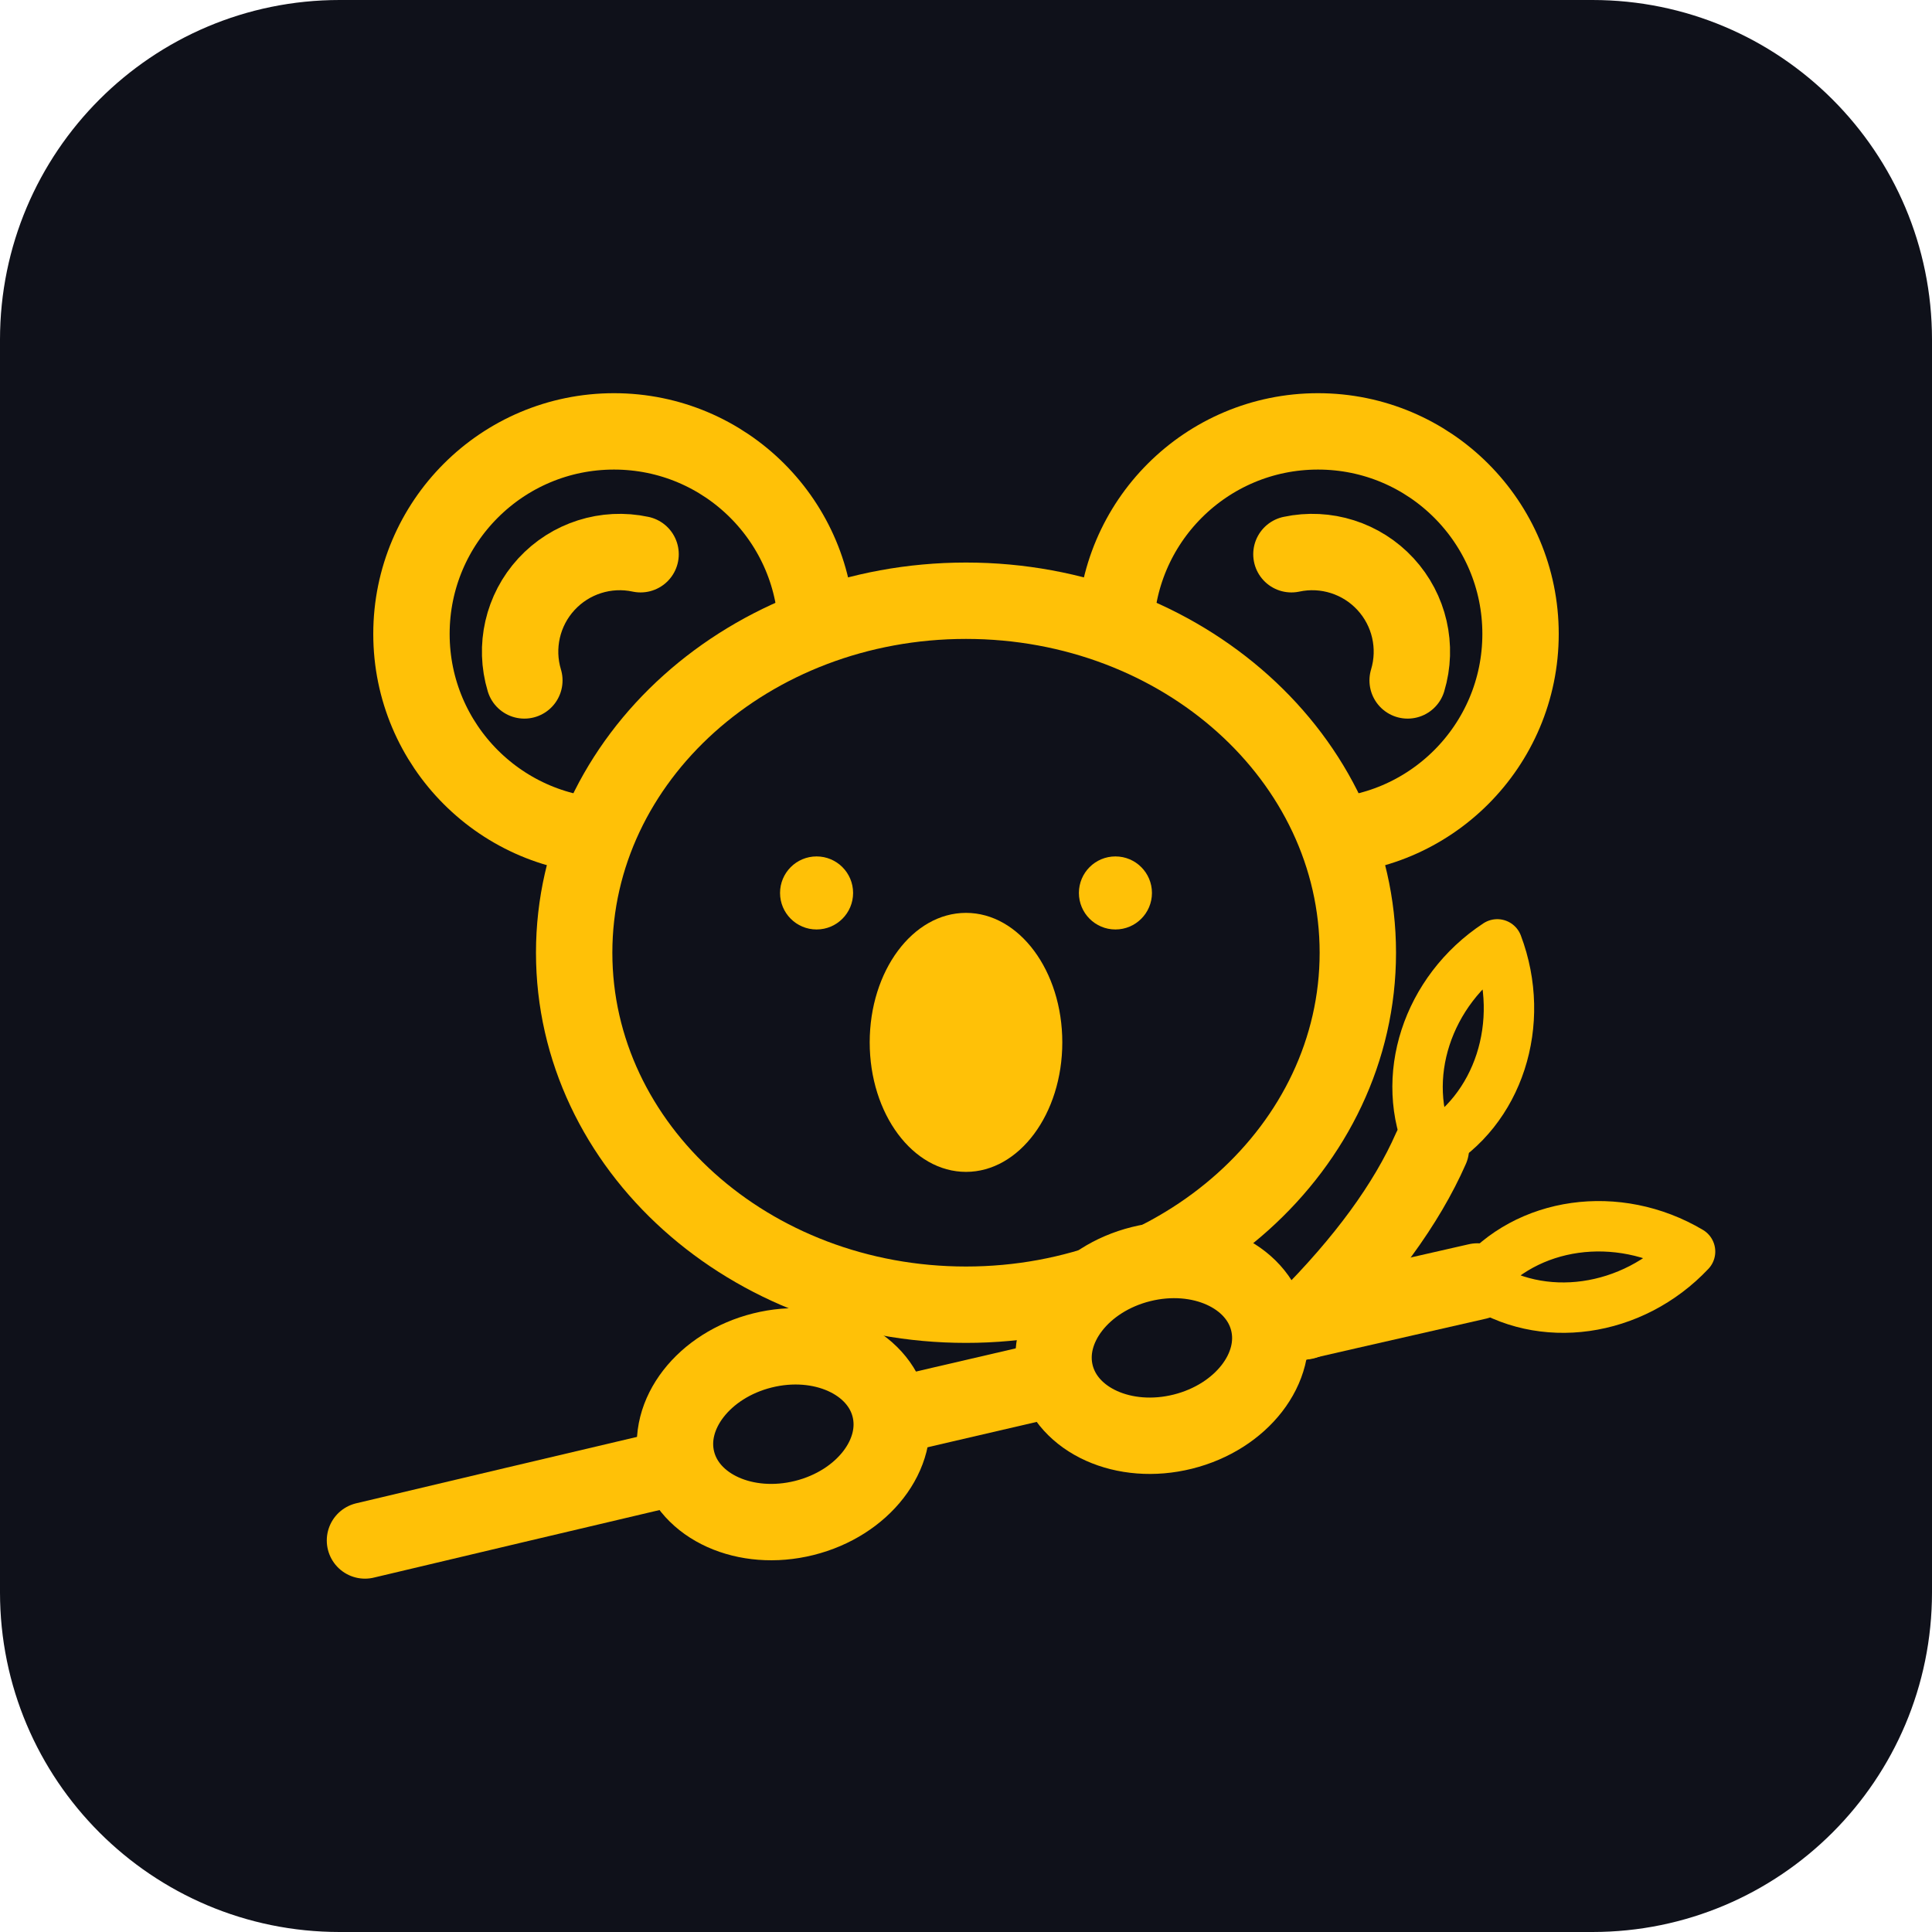
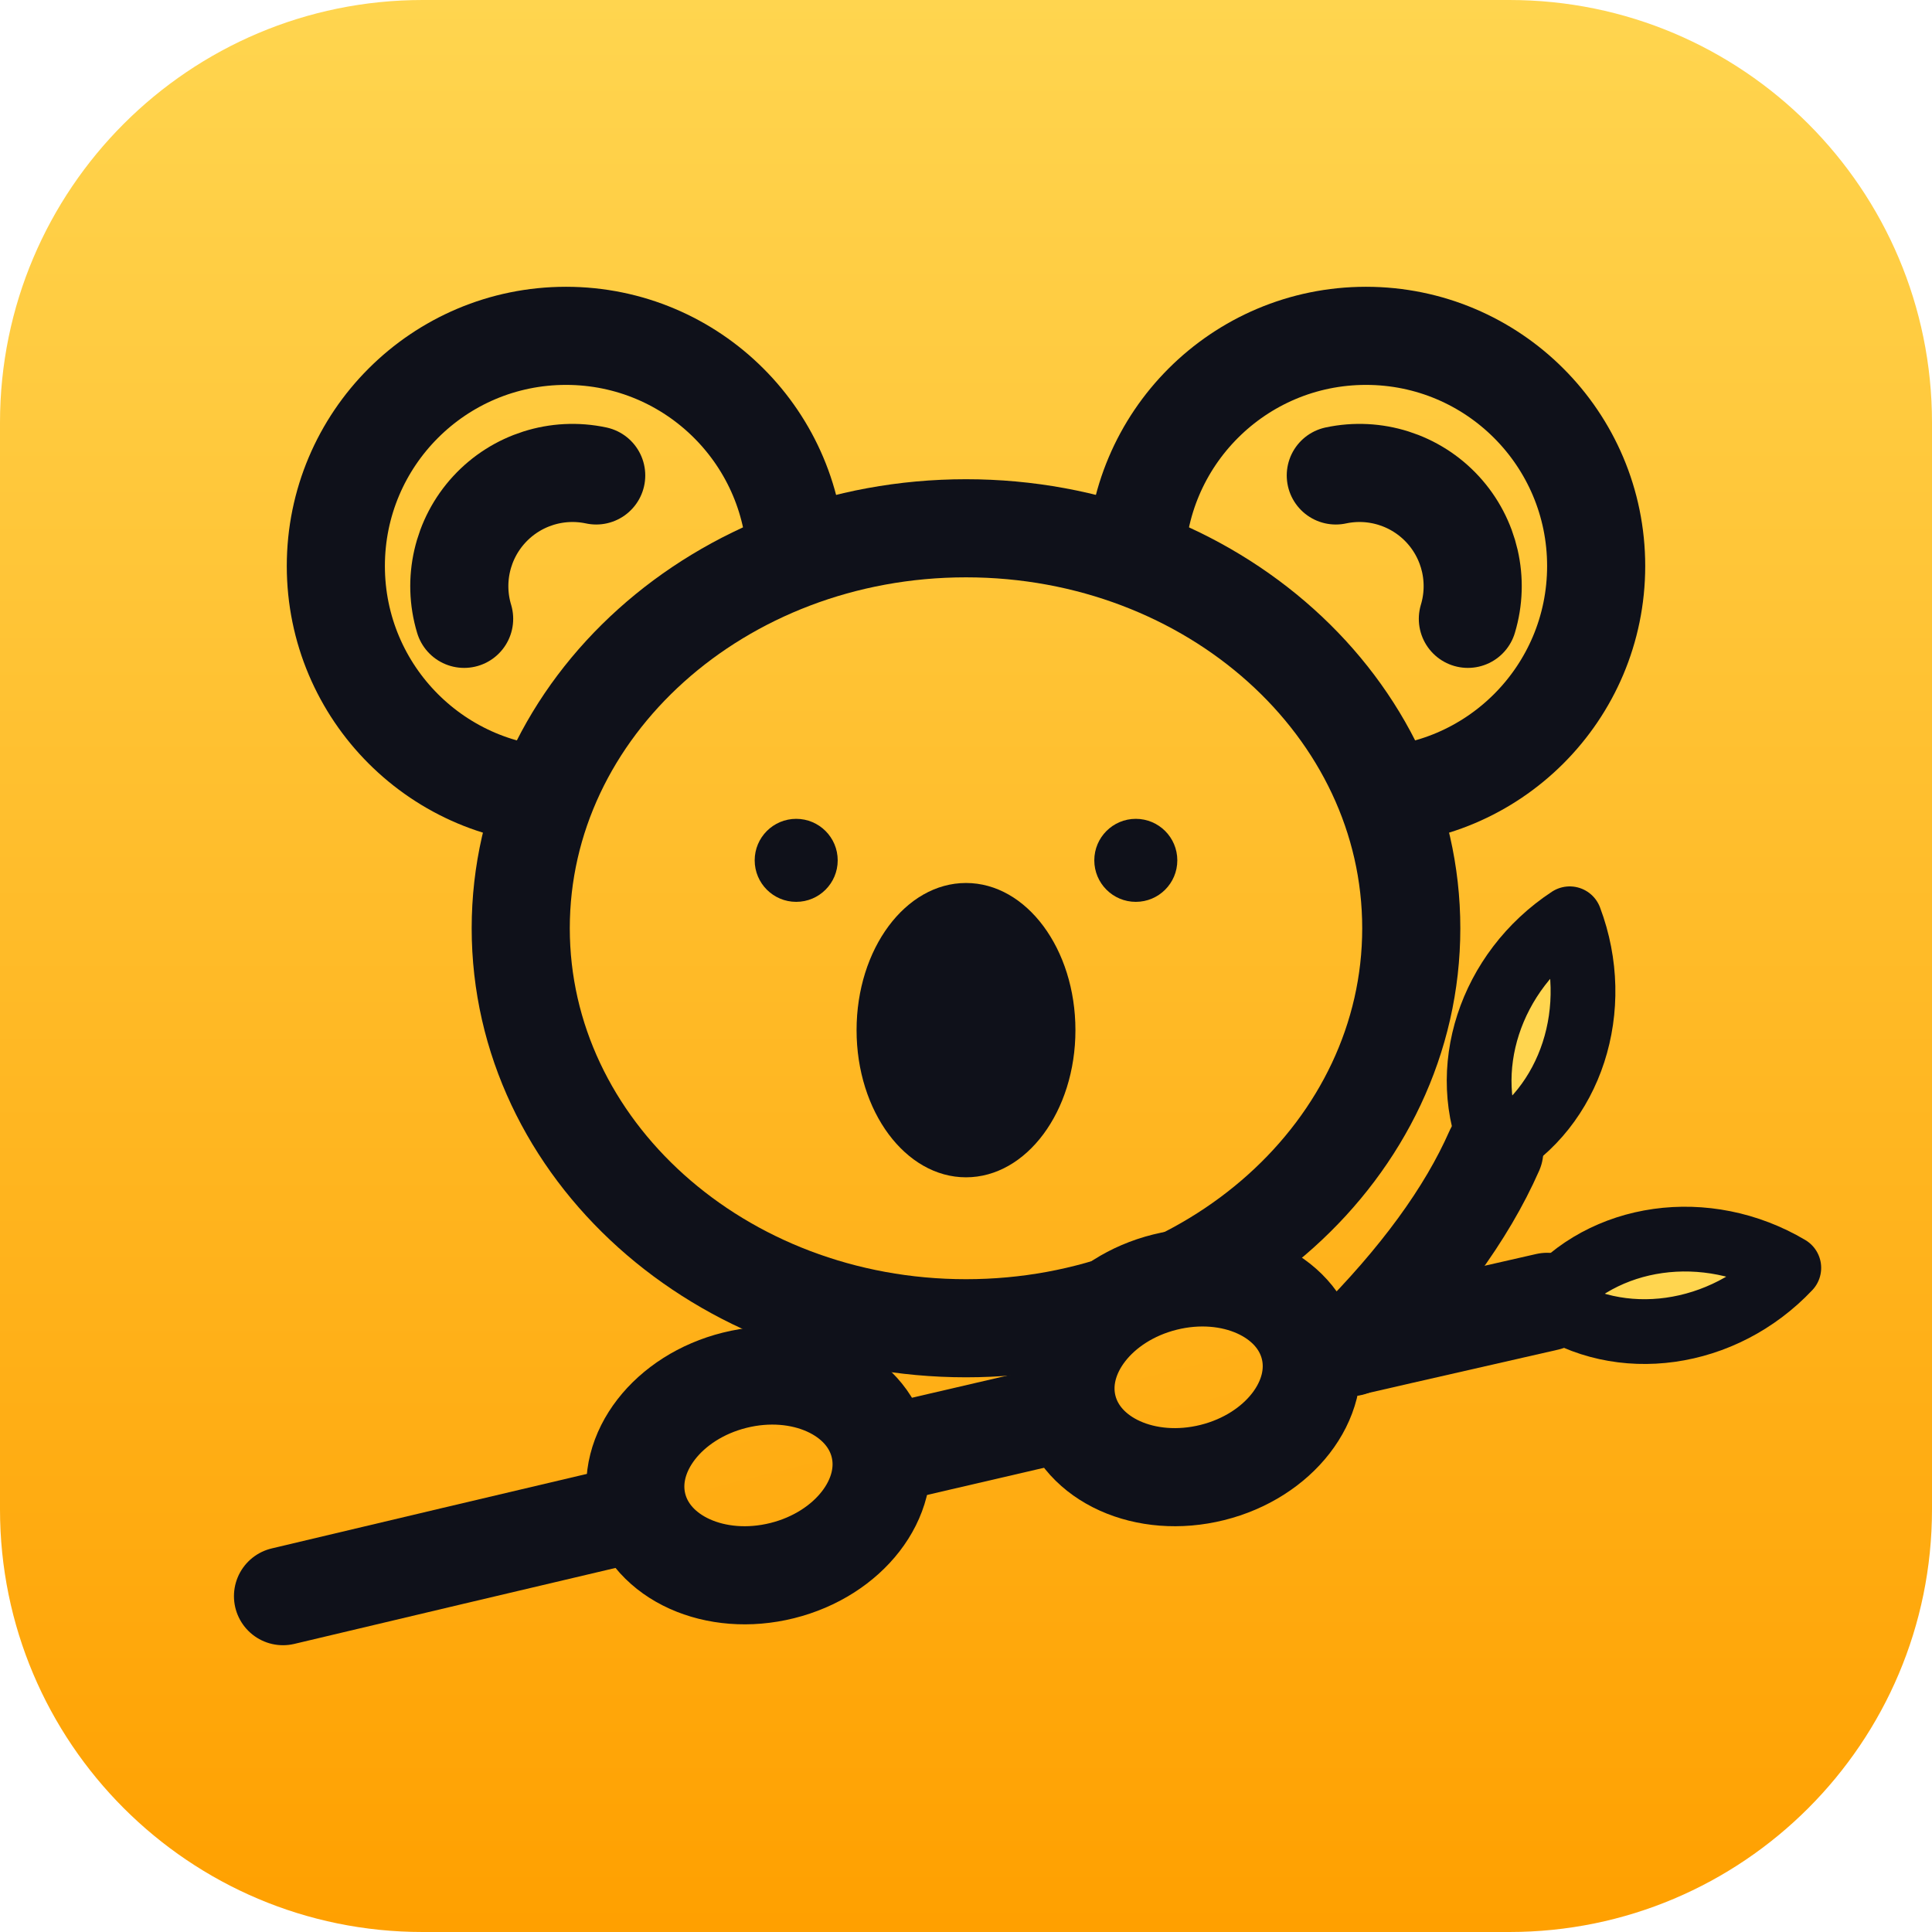
<svg xmlns="http://www.w3.org/2000/svg" width="1024" height="1024" viewBox="0 0 1024 1024">
-   <rect width="1024" height="1024" rx="180" fill="#0F111A" />
-   <g transform="translate(512 512) scale(.88) translate(-512 -500)" stroke="#FFC107" stroke-width="46" stroke-linecap="round" stroke-linejoin="round" fill="#0F111A">
+   <defs>
+     <linearGradient id="tile" gradientUnits="userSpaceOnUse" x1="0" y1="0" x2="0" y2="1024">
+       <stop offset="0" stop-color="#FFD54F" />
+       <stop offset="1" stop-color="#FFA000" />
+     </linearGradient>
+   </defs>
+   <rect width="1024" height="1024" rx="224" fill="url(#tile)" />
+   <g stroke="#0F111A" stroke-width="52" stroke-linecap="round" stroke-linejoin="round" fill="url(#tile)">
    <circle cx="300" cy="300" r="122" />
    <circle cx="724" cy="300" r="122" />
    <path d="M246 328 a60 60 0 0 1 70 -76" fill="none" />
    <path d="M778 328 a60 60 0 0 0 -70 -76" fill="none" />
    <ellipse cx="512" cy="492" rx="236" ry="212" />
-     <circle cx="422" cy="456" r="22" fill="#FFC107" stroke="none" />
-     <circle cx="602" cy="456" r="22" fill="#FFC107" stroke="none" />
-     <ellipse cx="512" cy="546" rx="58" ry="78" fill="#FFC107" stroke="none" />
+     <circle cx="422" cy="456" r="22" fill="#0F111A" stroke="none" />
+     <circle cx="602" cy="456" r="22" fill="#0F111A" stroke="none" />
+     <ellipse cx="512" cy="546" rx="58" ry="78" fill="#0F111A" stroke="none" />
    <path d="M150 846 Q512 760 820 690" fill="none" />
    <path d="M716 714 Q770 660 792 610" fill="none" />
    <path transform="translate(820 690) rotate(82) scale(.66)" d="M0 0 C48 -52 48 -136 0 -196 C-48 -136 -48 -52 0 0 Z" />
    <path transform="translate(792 610) rotate(18) scale(.66)" d="M0 0 C48 -52 48 -136 0 -196 C-48 -136 -48 -52 0 0 Z" />
    <ellipse cx="402" cy="782" rx="66" ry="52" transform="rotate(-14 402 782)" />
    <ellipse cx="630" cy="730" rx="66" ry="52" transform="rotate(-14 630 730)" />
  </g>
</svg>
